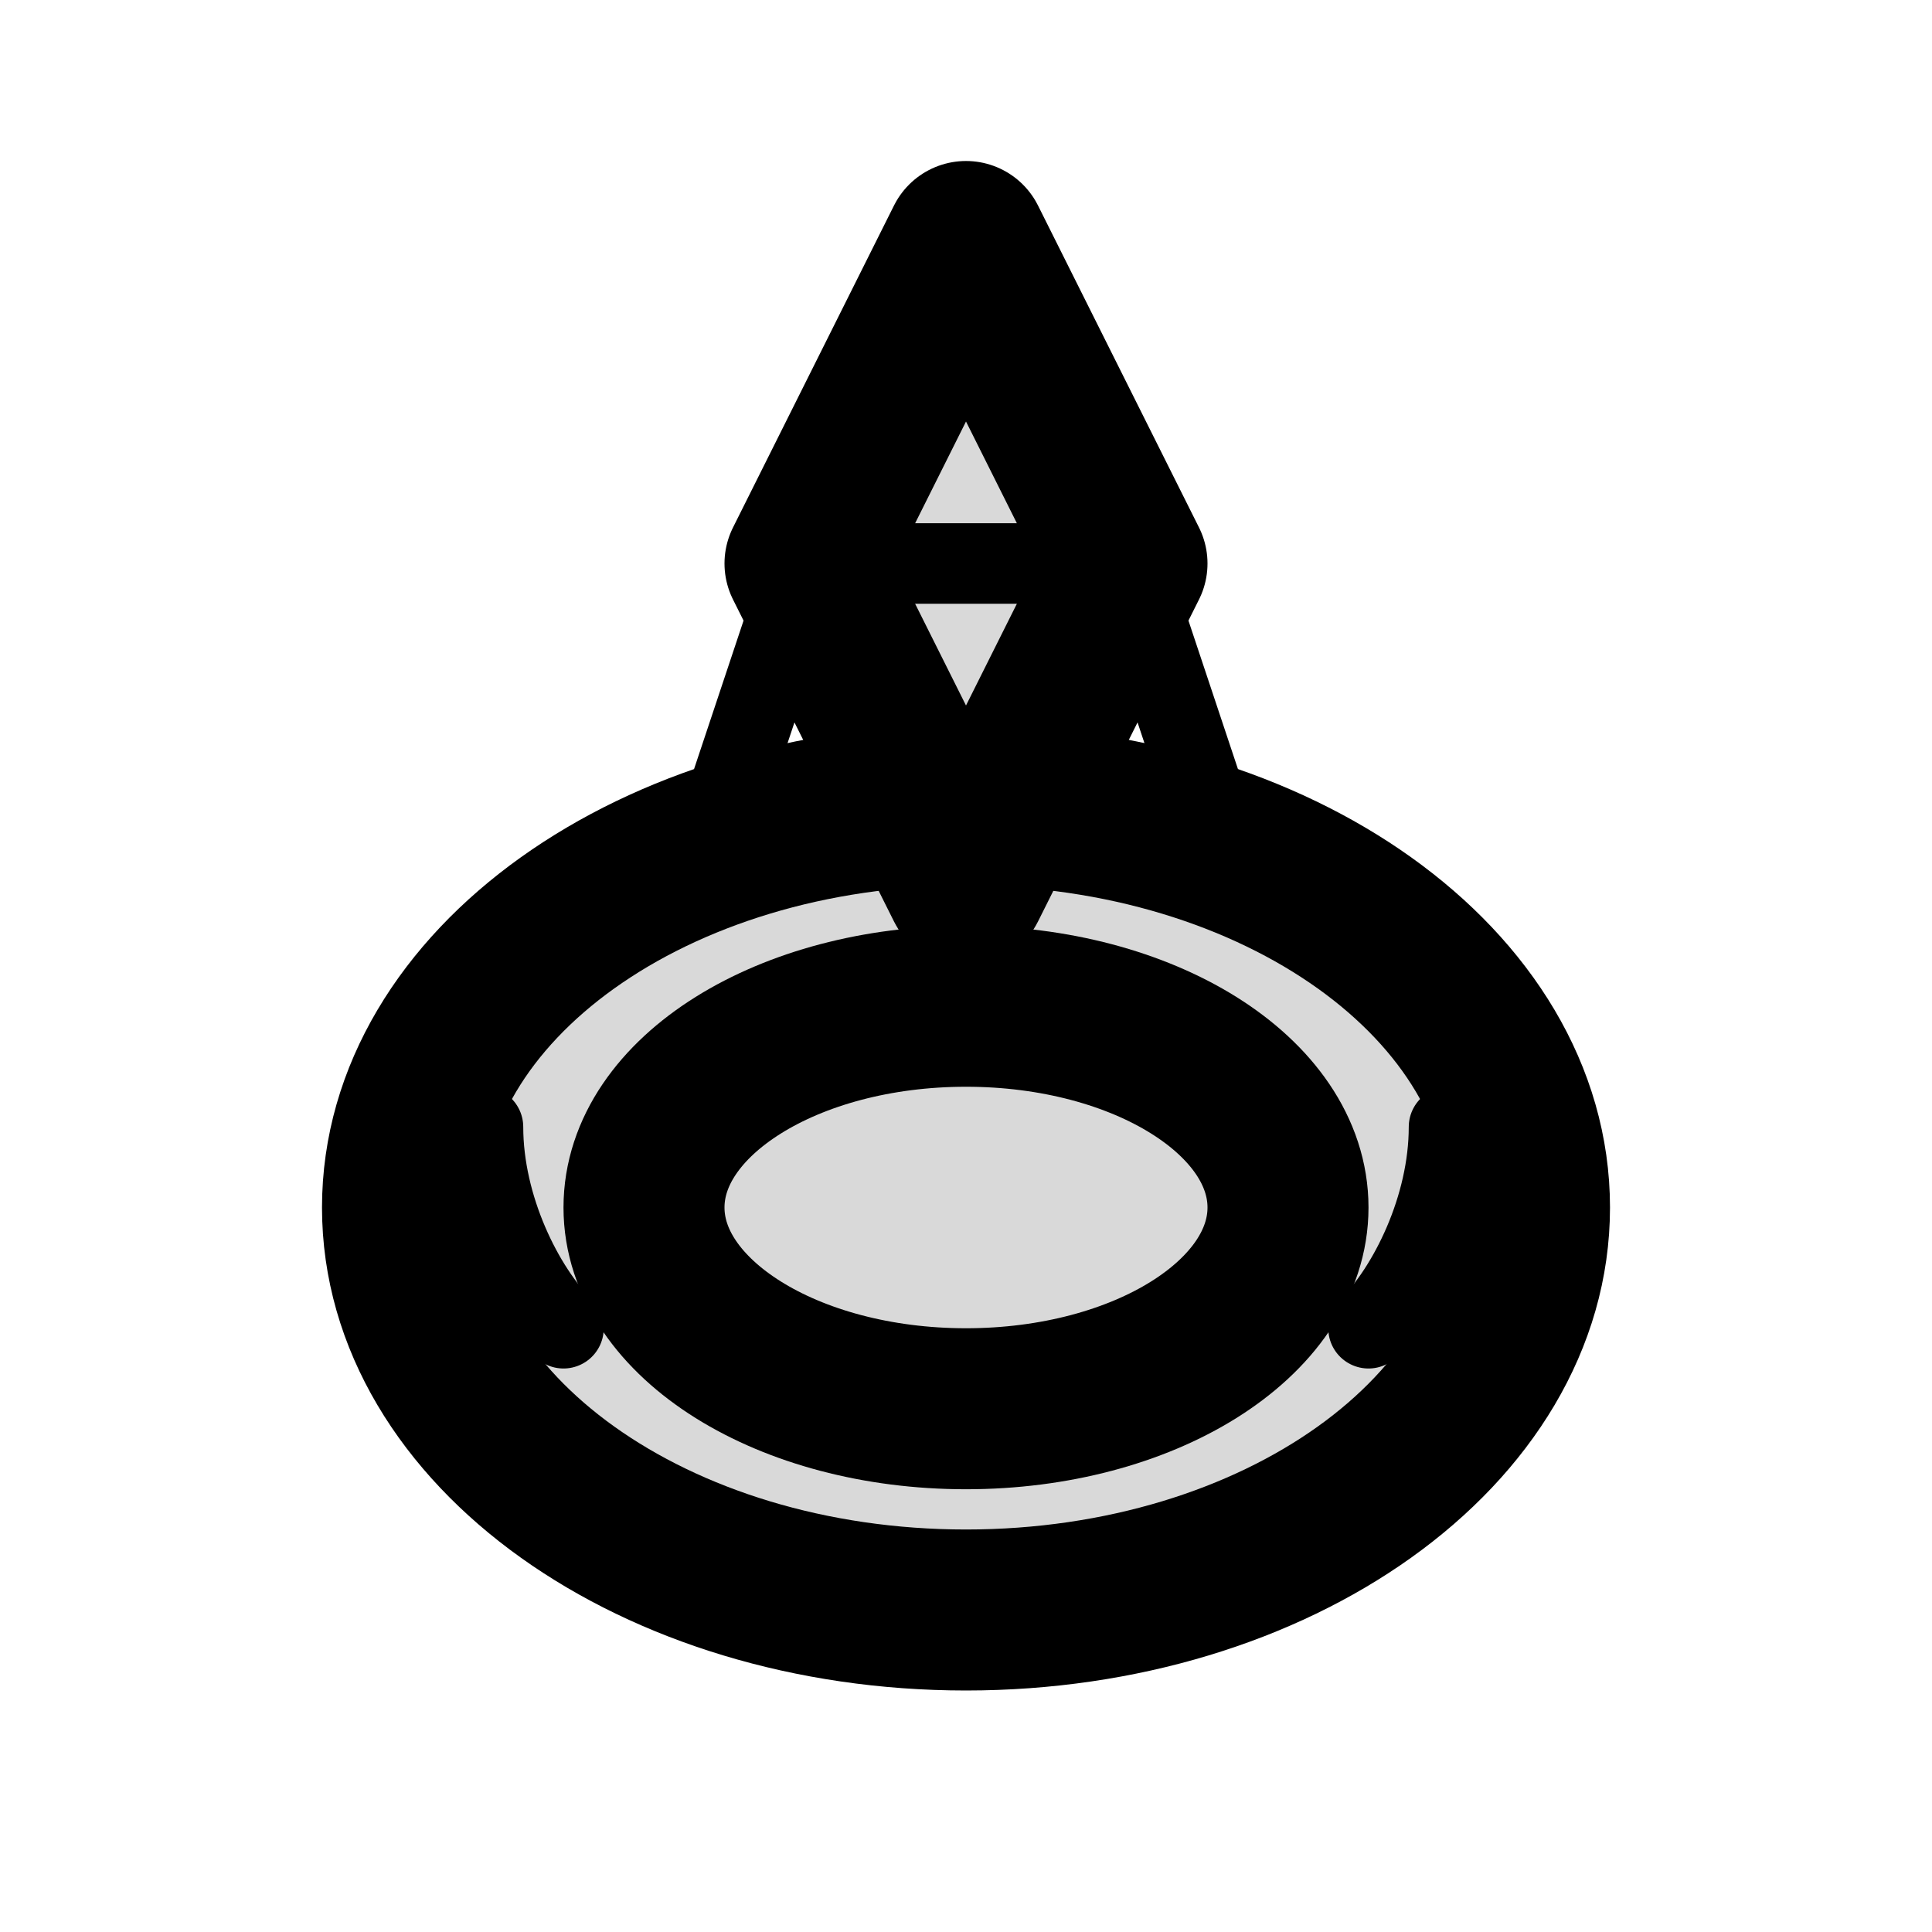
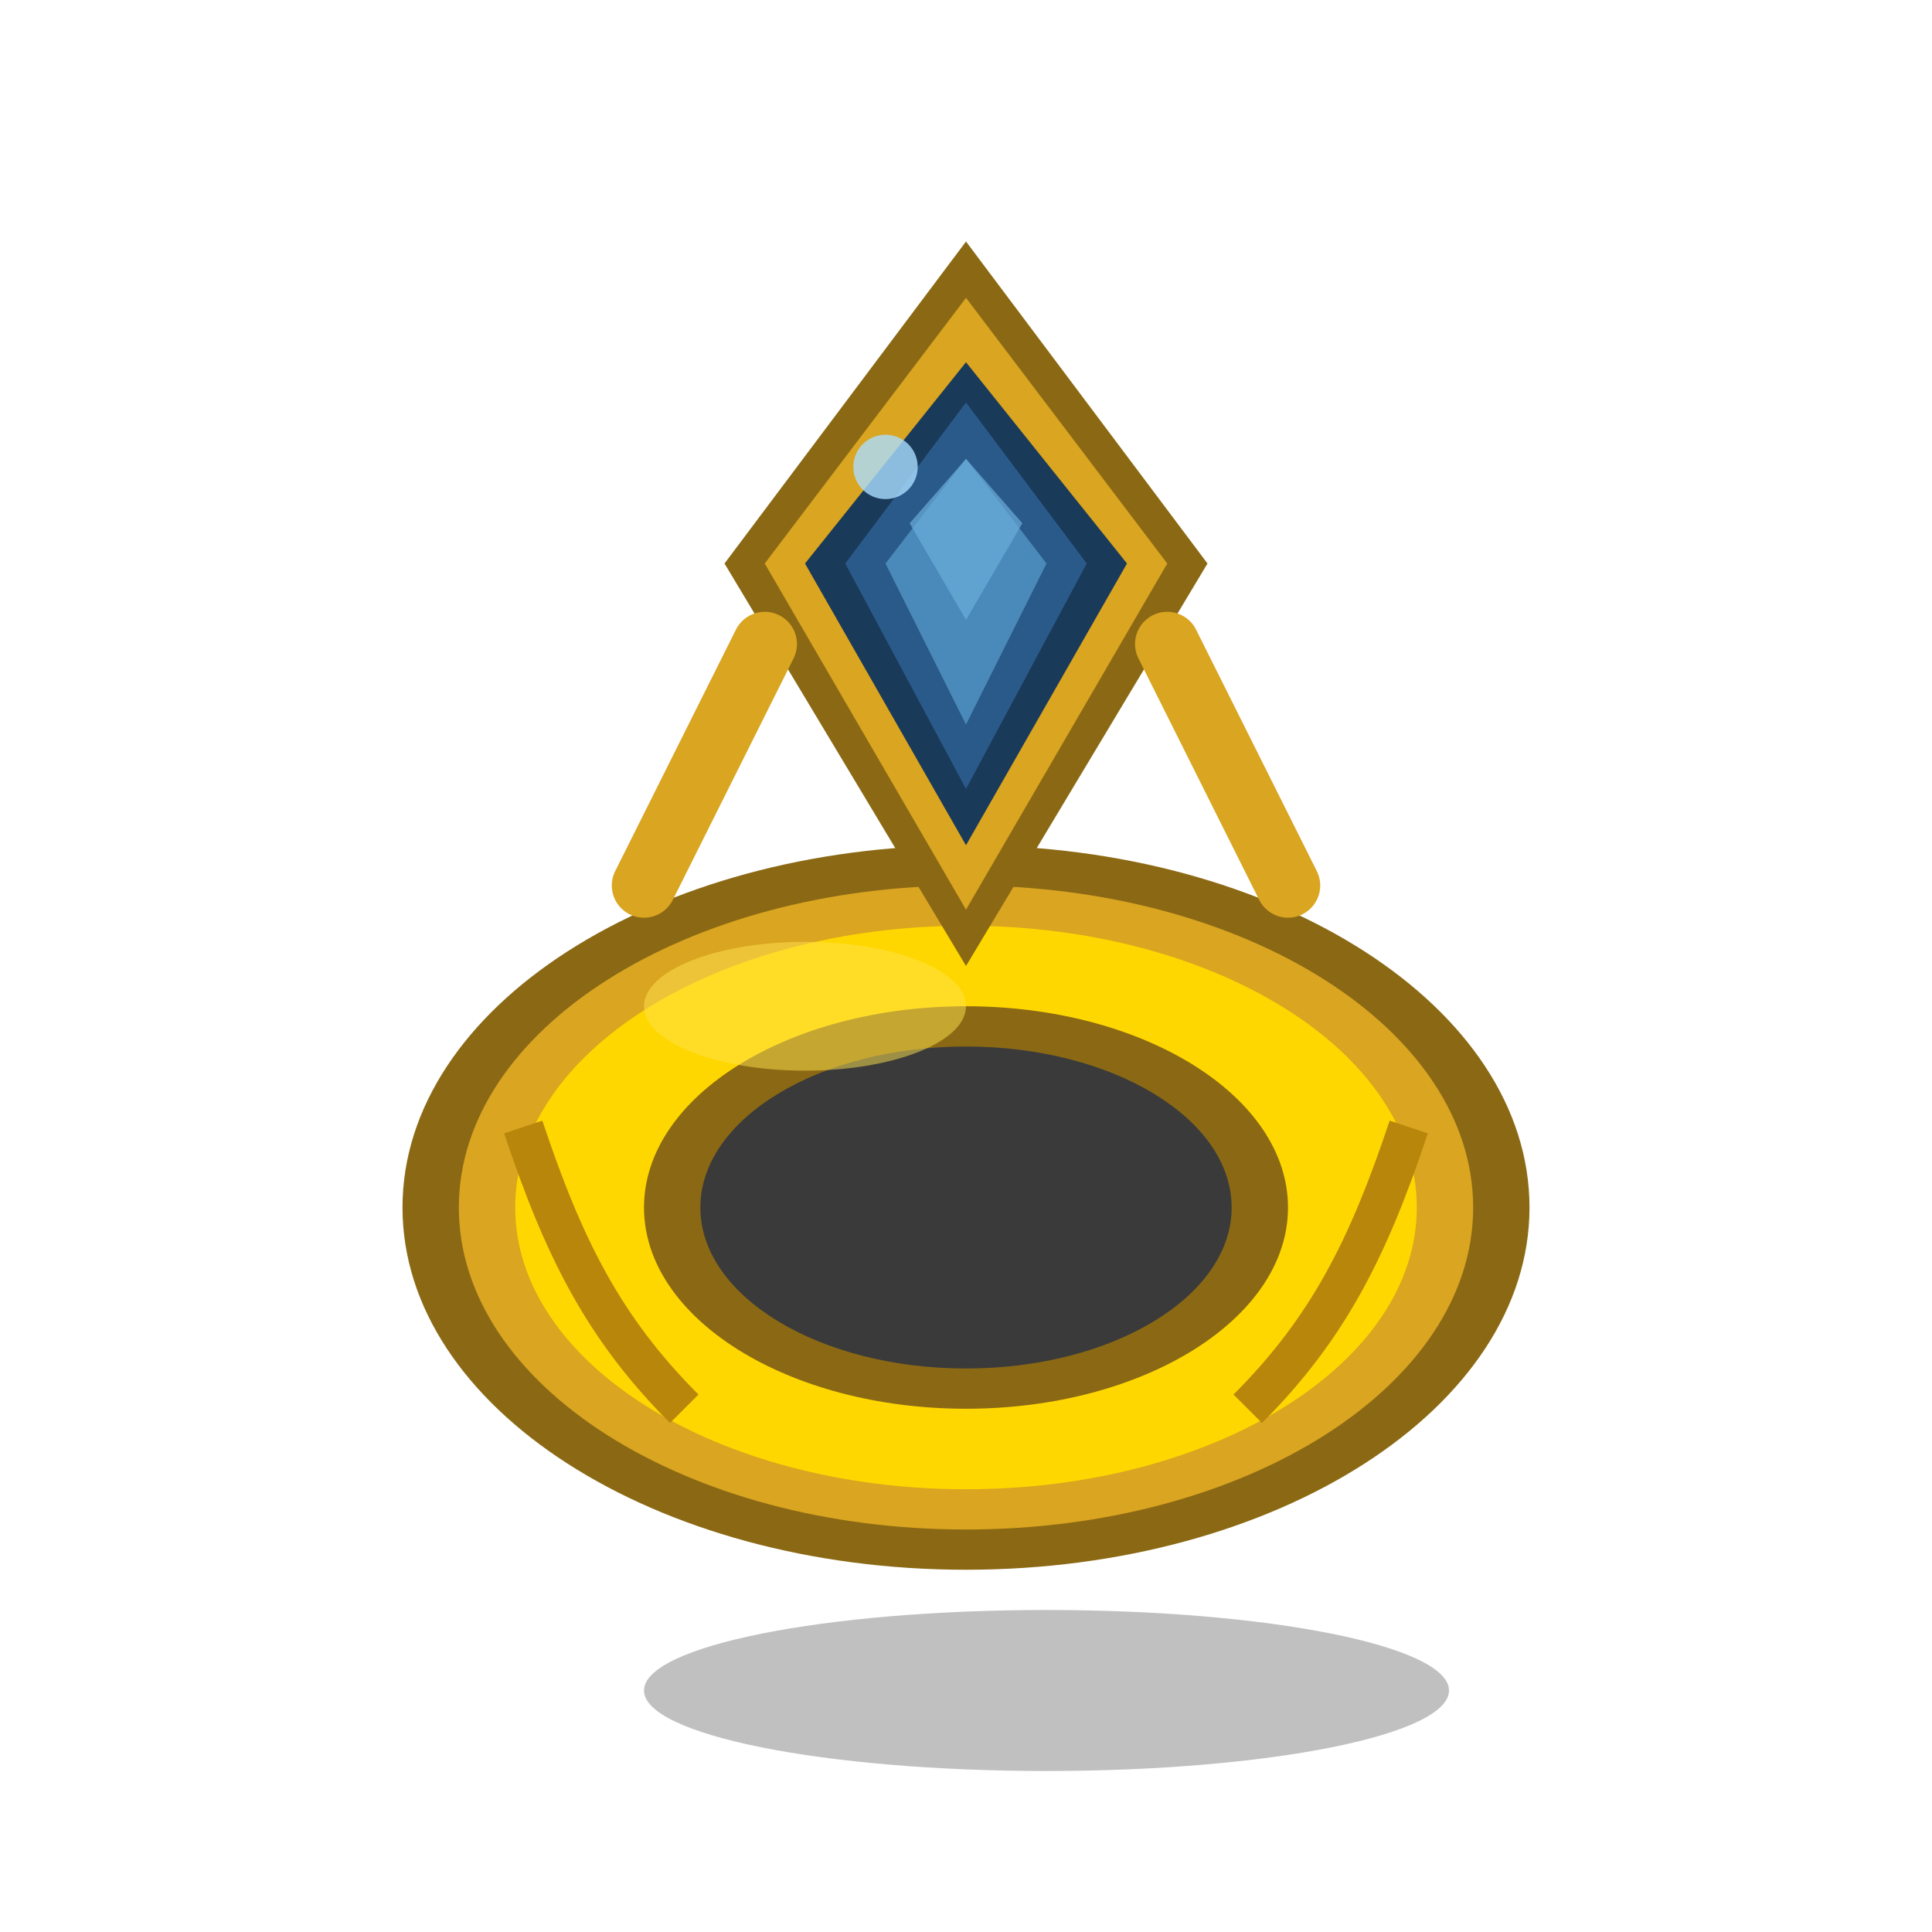
- <svg xmlns="http://www.w3.org/2000/svg" viewBox="0 0 24 24" fill="none">
-   <style>
-     .stroke { stroke: currentColor; stroke-width: 2; stroke-linecap: round; stroke-linejoin: round; fill: none; }
-     .metallic { fill: currentColor; fill-opacity: 0.15; }
-   </style>
-   <ellipse class="stroke metallic" cx="12" cy="15" rx="7" ry="5" />
-   <ellipse class="stroke" cx="12" cy="15" rx="4" ry="2.5" />
-   <path class="stroke metallic" d="M10 7l2-4 2 4-2 4-2-4z" />
-   <path class="stroke" d="M10 7l-1 3M14 7l1 3" style="stroke-width: 1;" />
-   <path class="stroke" d="M10 7h4" style="stroke-width: 1;" />
-   <path class="stroke" d="M6 14c0 1 .5 2 1 2.5M18 14c0 1-.5 2-1 2.5" style="stroke-width: 1;" />
-   <circle cx="11" cy="5" r="0.75" fill="currentColor" />
+ <svg xmlns="http://www.w3.org/2000/svg" viewBox="0 0 24 24">
+   <ellipse cx="13" cy="21" rx="5" ry="1" fill="#2a2a2a" opacity="0.3" />
+   <ellipse cx="12" cy="15" rx="7" ry="4.5" fill="#8b6914" />
+   <ellipse cx="12" cy="15" rx="6.3" ry="4" fill="#daa520" />
+   <ellipse cx="12" cy="15" rx="5.6" ry="3.5" fill="#ffd700" />
+   <ellipse cx="12" cy="15" rx="4" ry="2.5" fill="#8b6914" />
+   <ellipse cx="12" cy="15" rx="3.3" ry="2" fill="#3a3a3a" />
+   <ellipse cx="10" cy="12.5" rx="2" ry="0.8" fill="#ffe44d" opacity="0.5" />
+   <path d="M9 7l3-4 3 4-3 5-3-5z" fill="#8b6914" />
+   <path d="M9.5 7l2.5-3.3 2.5 3.3-2.5 4.3-2.5-4.3z" fill="#daa520" />
+   <path d="M10 7l2-2.5 2 2.5-2 3.5-2-3.5z" fill="#1a3a5a" />
+   <path d="M10.5 7l1.5-2 1.5 2-1.5 2.8-1.5-2.8z" fill="#2a5a8a" />
+   <path d="M11 7l1-1.3 1 1.3-1 2-1-2z" fill="#4a8aba" />
+   <path d="M11.3 6.5l0.7-0.8 0.7 0.8-0.7 1.2-0.7-1.2z" fill="#6aacda" opacity="0.7" />
+   <circle cx="11" cy="5.8" r="0.4" fill="#aaddff" opacity="0.8" />
+   <path d="M9.5 8L8 11" stroke="#daa520" stroke-width="0.8" stroke-linecap="round" />
+   <path d="M14.5 8L16 11" stroke="#daa520" stroke-width="0.8" stroke-linecap="round" />
+   <path d="M6.5 14c0.5 1.5 1 2.5 2 3.5" stroke="#b8860b" stroke-width="0.5" fill="none" />
+   <path d="M17.5 14c-0.5 1.5-1 2.5-2 3.5" stroke="#b8860b" stroke-width="0.5" fill="none" />
</svg>
